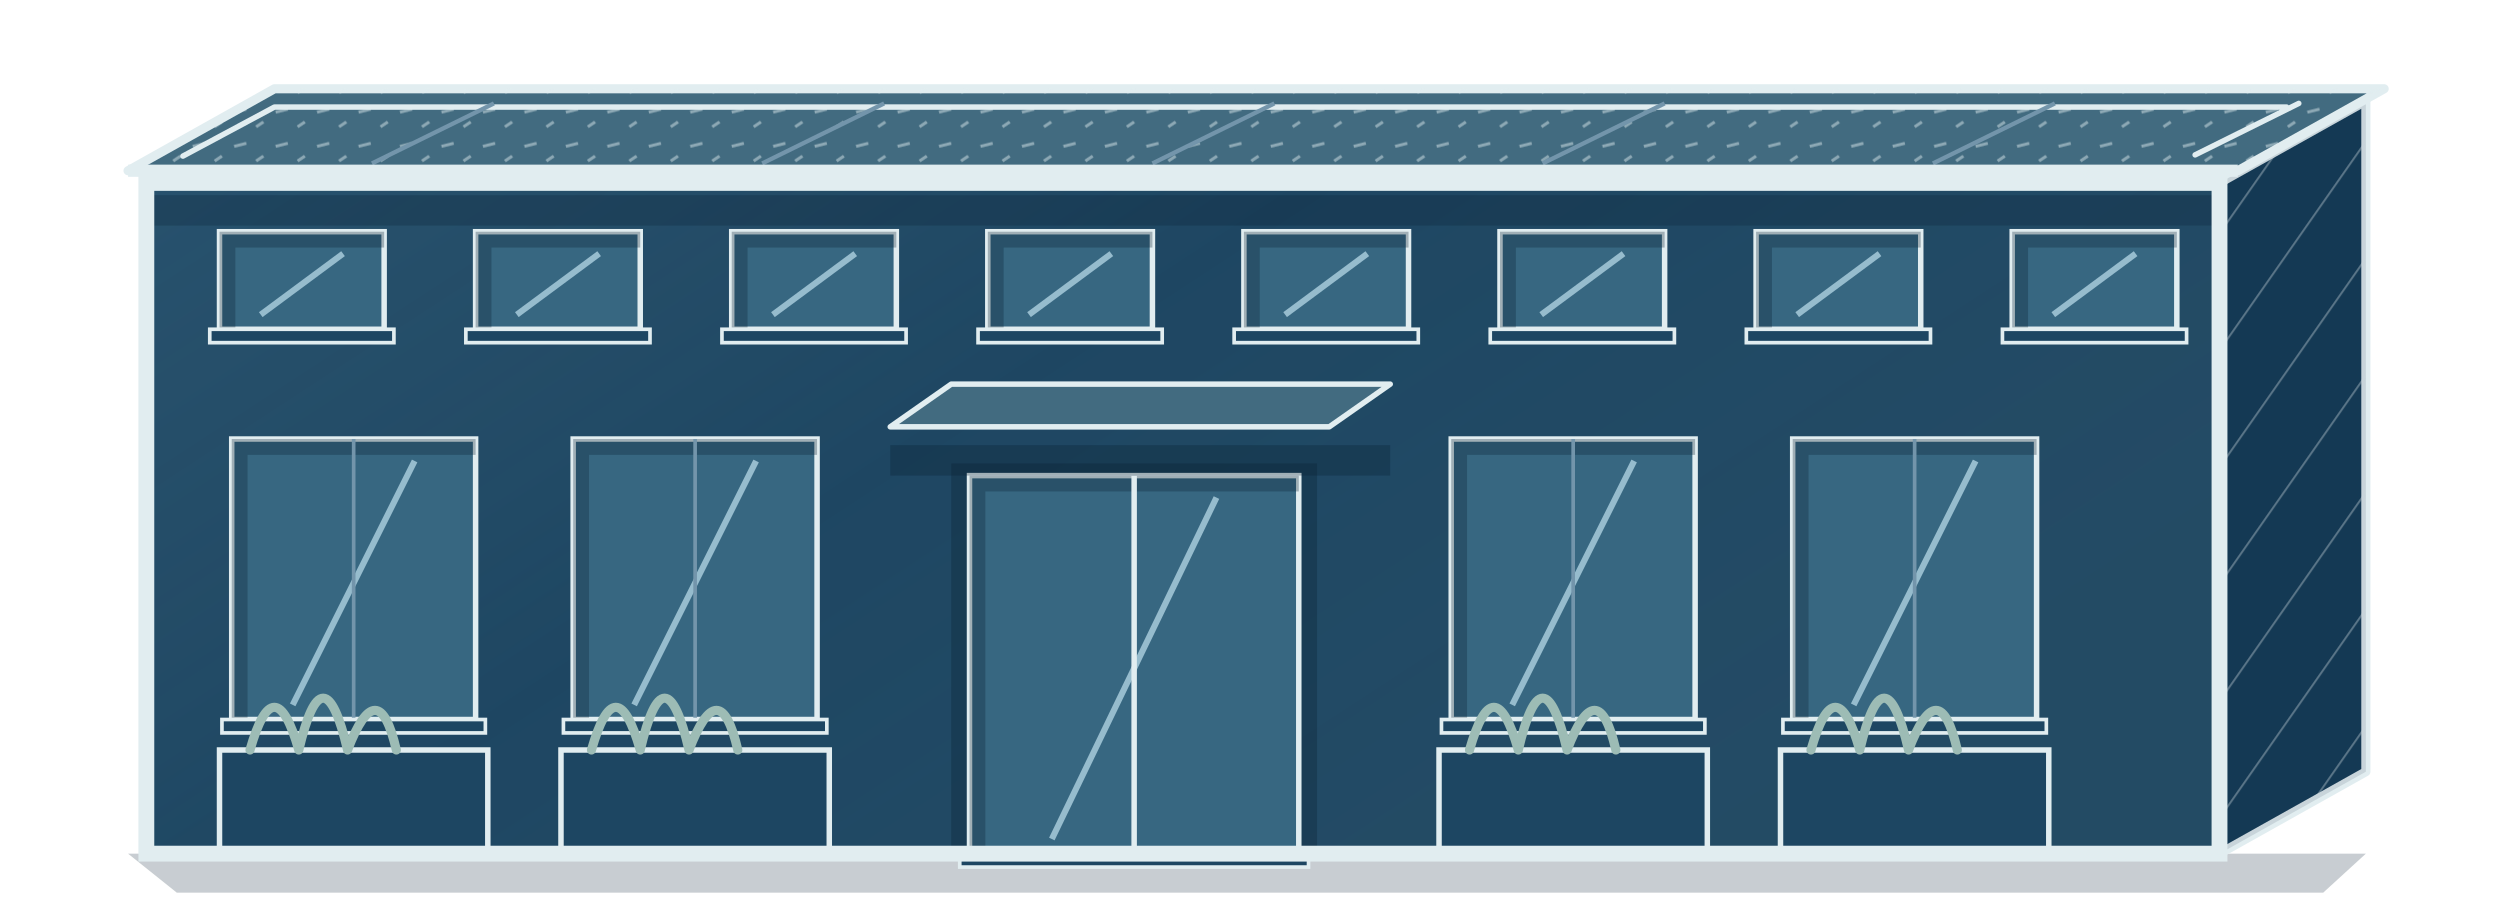
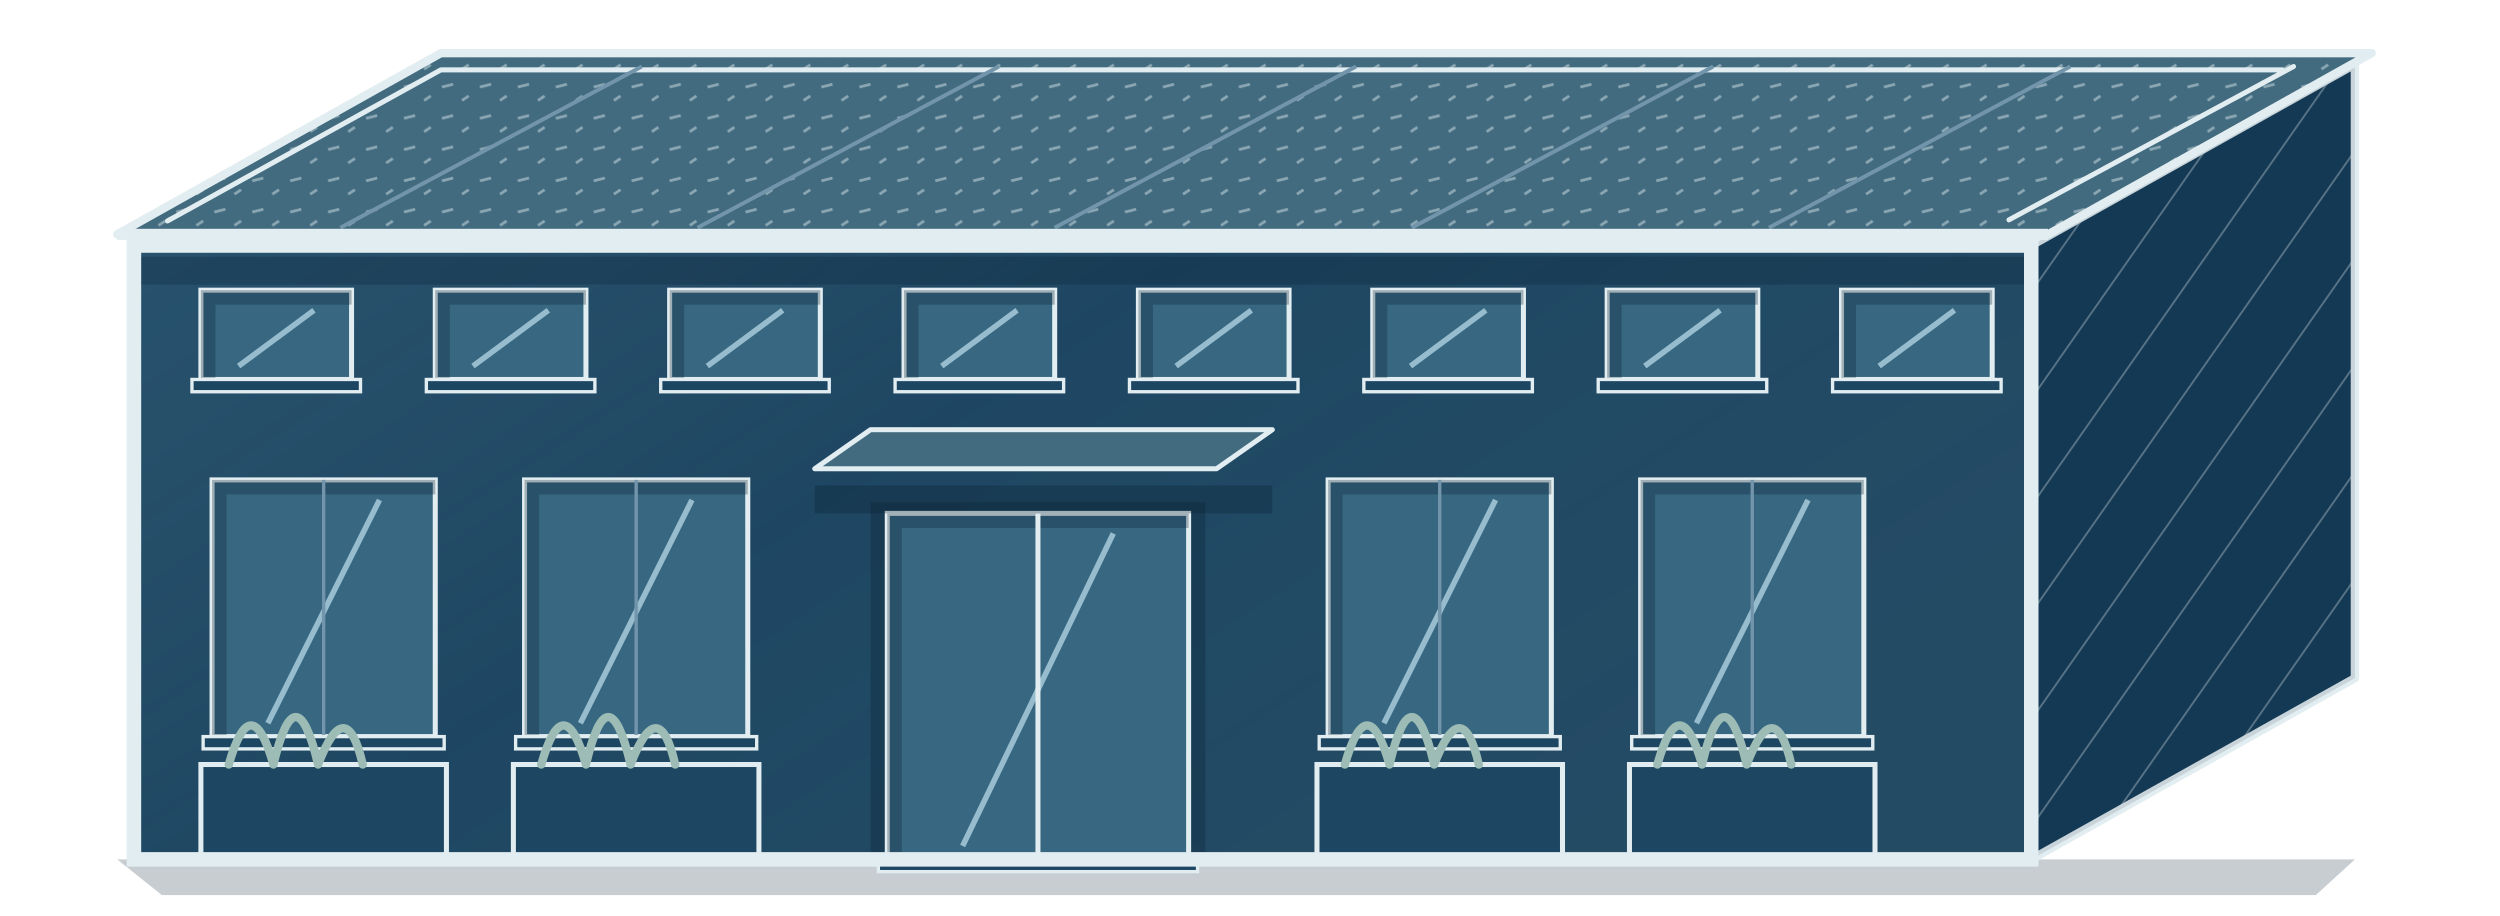
- <svg xmlns="http://www.w3.org/2000/svg" viewBox="-1.2 -7 20.5 7.5" role="img" aria-label="residential podium · illustrative template">
+ <svg xmlns="http://www.w3.org/2000/svg" viewBox="-1.2 -7.7 22.4 8.2" role="img" aria-label="residential podium · illustrative template">
  <defs>
    <linearGradient id="podium-residential-blueprint-wash" x1="0" y1="0" x2="1" y2=".5">
      <stop stop-color="#7eb4cd" stop-opacity=".8" />
      <stop offset=".45" stop-color="#b6c5c5" stop-opacity=".05" />
      <stop offset="1" stop-color="#8b9c90" stop-opacity=".45" />
    </linearGradient>
    <linearGradient id="podium-residential-blueprint-leaf-wash" x1="0" y1="0" x2=".8" y2="1">
      <stop stop-color="#123958" stop-opacity=".28" />
      <stop offset=".5" stop-color="#9dbcb5" stop-opacity=".02" />
      <stop offset="1" stop-color="#9dbcb5" stop-opacity=".25" />
    </linearGradient>
    <linearGradient id="podium-residential-blueprint-lamp-glow" x1="0" y1="0" x2="0" y2="1">
      <stop stop-color="#f4d477" stop-opacity=".06" />
      <stop offset=".4" stop-color="#f1d589" stop-opacity=".17" />
      <stop offset="1" stop-color="#f1d589" stop-opacity="0" />
    </linearGradient>
    <filter id="podium-residential-blueprint-soft-glow" x="-50%" y="-15%" width="200%" height="140%">
      <feGaussianBlur stdDeviation=".16" />
    </filter>
    <pattern id="podium-residential-blueprint-hatch" width=".55" height=".55" patternUnits="userSpaceOnUse" patternTransform="rotate(35)">
      <path d="M0,0 V.55" stroke="#e1edf0" stroke-width=".035" opacity=".35" />
    </pattern>
    <pattern id="podium-residential-blueprint-roof-hatch" width=".34" height=".28" patternUnits="userSpaceOnUse">
      <path d="M.04,.08 l.1,-.025 M.22,.2 l.06,-.04" stroke="#e1edf0" stroke-width=".025" opacity=".45" />
    </pattern>
    <pattern id="podium-residential-blueprint-brick" width=".9" height=".4" patternUnits="userSpaceOnUse">
      <path d="M0,.2 H.9 M0,.4 H.9 M.45,0 V.2 M0,.2 V.4" stroke="#e1edf0" stroke-width=".02" opacity=".28" />
    </pattern>
    <pattern id="podium-residential-blueprint-panel" width="2.6" height="3" patternUnits="userSpaceOnUse">
      <path d="M0,0 H2.6 M0,0 V3" stroke="#e1edf0" stroke-width=".025" opacity=".16" />
    </pattern>
    <filter id="podium-residential-blueprint-grain" x="0" y="0" width="100%" height="100%">
      <feTurbulence type="fractalNoise" baseFrequency=".65" numOctaves="3" stitchTiles="stitch" />
      <feColorMatrix type="saturate" values="0" />
    </filter>
  </defs>
  <g data-feature="podium-residential">
-     <path d="M-.15,0 H18.2 l-.35,.32 H.25 Z" fill="#061d30" stroke="none" stroke-width="0" stroke-linecap="round" stroke-linejoin="round" opacity=".22" />
-     <path d="M17,0 V-5.5 l1.2,-0.672 V-0.672 Z" fill="#163d58" stroke="#e1edf0" stroke-width="0.075" stroke-linecap="round" stroke-linejoin="round" />
-     <path d="M17,0 V-5.5 l1.2,-0.672 V-0.672 Z" fill="url(#podium-residential-blueprint-hatch)" stroke="none" stroke-width="0.075" stroke-linecap="round" stroke-linejoin="round" />
-     <path d="M17,0 V-5.5 l1.2,-0.672 V-0.672 Z" fill="#061d30" stroke="none" stroke-width="0" stroke-linecap="round" stroke-linejoin="round" opacity=".12" />
+     <path d="M-.15,0 H19.9 l-.35,.32 H.25 Z" fill="#061d30" stroke="none" stroke-width="0" stroke-linecap="round" stroke-linejoin="round" opacity=".22" />
+     <path d="M17,0 V-5.5 l2.9,-1.624 V-1.624 Z" fill="#163d58" stroke="#e1edf0" stroke-width="0.075" stroke-linecap="round" stroke-linejoin="round" />
+     <path d="M17,0 V-5.5 l2.9,-1.624 V-1.624 Z" fill="url(#podium-residential-blueprint-hatch)" stroke="none" stroke-width="0.075" stroke-linecap="round" stroke-linejoin="round" />
+     <path d="M17,0 V-5.5 l2.9,-1.624 V-1.624 Z" fill="#061d30" stroke="none" stroke-width="0" stroke-linecap="round" stroke-linejoin="round" opacity=".12" />
    <rect x="0" y="-5.5" width="17" height="5.5" fill="#1d4662" stroke="none" stroke-width="0" />
    <rect x="0" y="-5.5" width="17" height="5.5" fill="url(#podium-residential-blueprint-wash)" stroke="none" stroke-width="0" opacity=".13" />
    <g data-feature="closed-roof">
-       <path d="M-0.15,-5.6 l1.2,-0.672 h17.3 l-1.2,0.672 Z" fill="#426b80" stroke="#e1edf0" stroke-width="0.075" stroke-linecap="round" stroke-linejoin="round" />
-       <path d="M-0.15,-5.6 l1.2,-0.672 h17.3 l-1.2,0.672 Z" fill="url(#podium-residential-blueprint-roof-hatch)" stroke="none" stroke-width="0.075" stroke-linecap="round" stroke-linejoin="round" />
-       <path d="M0.3,-5.72 l0.75,-0.402 h16.5 M16.8,-5.73 l0.85,-0.422" fill="none" stroke="#e1edf0" stroke-width="0.045" stroke-linecap="round" stroke-linejoin="round" />
-       <line x1="1.85" y1="-5.66" x2="2.85" y2="-6.152" stroke="#7395ab" stroke-width="0.035" />
-       <line x1="5.05" y1="-5.66" x2="6.05" y2="-6.152" stroke="#7395ab" stroke-width="0.035" />
-       <line x1="8.25" y1="-5.66" x2="9.25" y2="-6.152" stroke="#7395ab" stroke-width="0.035" />
-       <line x1="11.45" y1="-5.66" x2="12.45" y2="-6.152" stroke="#7395ab" stroke-width="0.035" />
-       <line x1="14.65" y1="-5.66" x2="15.65" y2="-6.152" stroke="#7395ab" stroke-width="0.035" />
+       <path d="M-0.15,-5.6 l2.9,-1.624 h17.3 l-2.9,1.624 Z" fill="#426b80" stroke="#e1edf0" stroke-width="0.075" stroke-linecap="round" stroke-linejoin="round" />
+       <path d="M-0.15,-5.6 l2.9,-1.624 h17.3 l-2.9,1.624 Z" fill="url(#podium-residential-blueprint-roof-hatch)" stroke="none" stroke-width="0.075" stroke-linecap="round" stroke-linejoin="round" />
+       <path d="M0.3,-5.72 l2.45,-1.354 h16.5 M16.8,-5.73 l2.55,-1.374" fill="none" stroke="#e1edf0" stroke-width="0.045" stroke-linecap="round" stroke-linejoin="round" />
+       <line x1="1.85" y1="-5.66" x2="4.55" y2="-7.104" stroke="#7395ab" stroke-width="0.035" />
+       <line x1="5.05" y1="-5.66" x2="7.75" y2="-7.104" stroke="#7395ab" stroke-width="0.035" />
+       <line x1="8.25" y1="-5.66" x2="10.95" y2="-7.104" stroke="#7395ab" stroke-width="0.035" />
+       <line x1="11.45" y1="-5.66" x2="14.15" y2="-7.104" stroke="#7395ab" stroke-width="0.035" />
+       <line x1="14.65" y1="-5.66" x2="17.35" y2="-7.104" stroke="#7395ab" stroke-width="0.035" />
      <line x1="-0.15" y1="-5.6" x2="17.15" y2="-5.6" stroke="#e1edf0" stroke-width="0.1" />
    </g>
    <rect x="0" y="-5.4" width="17" height="0.25" fill="#061d30" stroke="none" stroke-width="0" opacity="0.25" />
    <rect x="0.7" y="-3.4" width="2" height="2.3" fill="#376781" stroke="#e1edf0" stroke-width="0.045" />
    <path d="M0.7,-3.4 h2 v.13 h-1.87 V-1.1 h-.13 Z" fill="#061d30" stroke="none" stroke-width="0" stroke-linecap="round" stroke-linejoin="round" opacity=".3" />
    <line x1="1.2" y1="-1.22" x2="2.2" y2="-3.22" stroke="#bfe0ee" stroke-width="0.05" opacity=".7" />
    <line x1="1.7" y1="-3.4" x2="1.7" y2="-1.1" stroke="#7395ab" stroke-width="0.03" />
    <rect x="0.62" y="-1.1" width="2.16" height="0.11" fill="#1d4662" stroke="#e1edf0" stroke-width="0.03" />
    <rect x="0.6" y="-0.85" width="2.2" height="0.85" fill="#1d4662" stroke="#e1edf0" stroke-width="0.045" />
    <path d="M0.85,-.85 q.2,-.7 .4,0 q.2,-.85 .4,0 q.25,-.65 .4,0" fill="none" stroke="#9dbcb5" stroke-width="0.075" stroke-linecap="round" stroke-linejoin="round" />
    <rect x="3.5" y="-3.4" width="2" height="2.3" fill="#376781" stroke="#e1edf0" stroke-width="0.045" />
    <path d="M3.5,-3.4 h2 v.13 h-1.87 V-1.1 h-.13 Z" fill="#061d30" stroke="none" stroke-width="0" stroke-linecap="round" stroke-linejoin="round" opacity=".3" />
    <line x1="4" y1="-1.22" x2="5" y2="-3.22" stroke="#bfe0ee" stroke-width="0.05" opacity=".7" />
    <line x1="4.5" y1="-3.4" x2="4.5" y2="-1.1" stroke="#7395ab" stroke-width="0.03" />
    <rect x="3.42" y="-1.1" width="2.16" height="0.11" fill="#1d4662" stroke="#e1edf0" stroke-width="0.03" />
    <rect x="3.4" y="-0.85" width="2.2" height="0.85" fill="#1d4662" stroke="#e1edf0" stroke-width="0.045" />
    <path d="M3.65,-.85 q.2,-.7 .4,0 q.2,-.85 .4,0 q.25,-.65 .4,0" fill="none" stroke="#9dbcb5" stroke-width="0.075" stroke-linecap="round" stroke-linejoin="round" />
    <rect x="10.7" y="-3.4" width="2" height="2.3" fill="#376781" stroke="#e1edf0" stroke-width="0.045" />
    <path d="M10.7,-3.4 h2 v.13 h-1.87 V-1.1 h-.13 Z" fill="#061d30" stroke="none" stroke-width="0" stroke-linecap="round" stroke-linejoin="round" opacity=".3" />
    <line x1="11.2" y1="-1.22" x2="12.2" y2="-3.22" stroke="#bfe0ee" stroke-width="0.05" opacity=".7" />
    <line x1="11.7" y1="-3.4" x2="11.7" y2="-1.1" stroke="#7395ab" stroke-width="0.03" />
    <rect x="10.62" y="-1.1" width="2.16" height="0.11" fill="#1d4662" stroke="#e1edf0" stroke-width="0.03" />
    <rect x="10.6" y="-0.85" width="2.2" height="0.85" fill="#1d4662" stroke="#e1edf0" stroke-width="0.045" />
    <path d="M10.85,-.85 q.2,-.7 .4,0 q.2,-.85 .4,0 q.25,-.65 .4,0" fill="none" stroke="#9dbcb5" stroke-width="0.075" stroke-linecap="round" stroke-linejoin="round" />
    <rect x="13.5" y="-3.4" width="2" height="2.3" fill="#376781" stroke="#e1edf0" stroke-width="0.045" />
    <path d="M13.5,-3.4 h2 v.13 h-1.87 V-1.1 h-.13 Z" fill="#061d30" stroke="none" stroke-width="0" stroke-linecap="round" stroke-linejoin="round" opacity=".3" />
    <line x1="14" y1="-1.22" x2="15" y2="-3.22" stroke="#bfe0ee" stroke-width="0.05" opacity=".7" />
    <line x1="14.5" y1="-3.4" x2="14.5" y2="-1.1" stroke="#7395ab" stroke-width="0.03" />
    <rect x="13.42" y="-1.1" width="2.16" height="0.11" fill="#1d4662" stroke="#e1edf0" stroke-width="0.03" />
    <rect x="13.4" y="-0.85" width="2.2" height="0.85" fill="#1d4662" stroke="#e1edf0" stroke-width="0.045" />
    <path d="M13.65,-.85 q.2,-.7 .4,0 q.2,-.85 .4,0 q.25,-.65 .4,0" fill="none" stroke="#9dbcb5" stroke-width="0.075" stroke-linecap="round" stroke-linejoin="round" />
    <rect x="6.6" y="-3.2" width="3" height="3.2" fill="#061d30" stroke="none" stroke-width="0" opacity=".3" />
    <rect x="6.75" y="-3.1" width="2.7" height="3.1" fill="#376781" stroke="#e1edf0" stroke-width="0.045" />
    <path d="M6.75,-3.1 h2.7 v.13 h-2.57 V0 h-.13 Z" fill="#061d30" stroke="none" stroke-width="0" stroke-linecap="round" stroke-linejoin="round" opacity=".3" />
    <line x1="7.425" y1="-0.12" x2="8.775" y2="-2.92" stroke="#bfe0ee" stroke-width="0.05" opacity=".7" />
    <rect x="6.67" y="0" width="2.86" height="0.11" fill="#1d4662" stroke="#e1edf0" stroke-width="0.03" />
    <line x1="8.1" y1="-3.1" x2="8.1" y2="0" stroke="#e1edf0" stroke-width="0.045" />
    <rect x="6.1" y="-3.35" width="4.1" height="0.25" fill="#061d30" stroke="none" stroke-width="0" opacity="0.3" />
    <path d="M6.1,-3.5 l.5,-.35 h3.6 l-.5,.35Z" fill="#426b80" stroke="#e1edf0" stroke-width="0.045" stroke-linecap="round" stroke-linejoin="round" />
    <rect x="0.6" y="-5.1" width="1.35" height="0.8" fill="#376781" stroke="#e1edf0" stroke-width="0.045" />
    <path d="M0.6,-5.1 h1.35 v.13 h-1.22 V-4.3 h-.13 Z" fill="#061d30" stroke="none" stroke-width="0" stroke-linecap="round" stroke-linejoin="round" opacity=".3" />
    <line x1="0.938" y1="-4.42" x2="1.613" y2="-4.92" stroke="#bfe0ee" stroke-width="0.05" opacity=".7" />
    <rect x="0.52" y="-4.3" width="1.51" height="0.11" fill="#1d4662" stroke="#e1edf0" stroke-width="0.03" />
    <rect x="2.7" y="-5.1" width="1.35" height="0.8" fill="#376781" stroke="#e1edf0" stroke-width="0.045" />
    <path d="M2.7,-5.1 h1.35 v.13 h-1.22 V-4.3 h-.13 Z" fill="#061d30" stroke="none" stroke-width="0" stroke-linecap="round" stroke-linejoin="round" opacity=".3" />
    <line x1="3.038" y1="-4.42" x2="3.713" y2="-4.92" stroke="#bfe0ee" stroke-width="0.05" opacity=".7" />
    <rect x="2.62" y="-4.3" width="1.51" height="0.11" fill="#1d4662" stroke="#e1edf0" stroke-width="0.03" />
    <rect x="4.8" y="-5.1" width="1.35" height="0.8" fill="#376781" stroke="#e1edf0" stroke-width="0.045" />
    <path d="M4.8,-5.1 h1.35 v.13 h-1.22 V-4.3 h-.13 Z" fill="#061d30" stroke="none" stroke-width="0" stroke-linecap="round" stroke-linejoin="round" opacity=".3" />
    <line x1="5.138" y1="-4.42" x2="5.813" y2="-4.92" stroke="#bfe0ee" stroke-width="0.05" opacity=".7" />
    <rect x="4.72" y="-4.3" width="1.51" height="0.11" fill="#1d4662" stroke="#e1edf0" stroke-width="0.03" />
    <rect x="6.9" y="-5.1" width="1.35" height="0.8" fill="#376781" stroke="#e1edf0" stroke-width="0.045" />
    <path d="M6.9,-5.1 h1.35 v.13 h-1.22 V-4.3 h-.13 Z" fill="#061d30" stroke="none" stroke-width="0" stroke-linecap="round" stroke-linejoin="round" opacity=".3" />
    <line x1="7.238" y1="-4.42" x2="7.913" y2="-4.92" stroke="#bfe0ee" stroke-width="0.05" opacity=".7" />
    <rect x="6.82" y="-4.3" width="1.51" height="0.11" fill="#1d4662" stroke="#e1edf0" stroke-width="0.03" />
    <rect x="9" y="-5.1" width="1.35" height="0.8" fill="#376781" stroke="#e1edf0" stroke-width="0.045" />
    <path d="M9,-5.1 h1.35 v.13 h-1.22 V-4.3 h-.13 Z" fill="#061d30" stroke="none" stroke-width="0" stroke-linecap="round" stroke-linejoin="round" opacity=".3" />
    <line x1="9.338" y1="-4.42" x2="10.012" y2="-4.92" stroke="#bfe0ee" stroke-width="0.05" opacity=".7" />
    <rect x="8.92" y="-4.3" width="1.51" height="0.11" fill="#1d4662" stroke="#e1edf0" stroke-width="0.03" />
    <rect x="11.1" y="-5.1" width="1.35" height="0.8" fill="#376781" stroke="#e1edf0" stroke-width="0.045" />
    <path d="M11.1,-5.1 h1.35 v.13 h-1.22 V-4.3 h-.13 Z" fill="#061d30" stroke="none" stroke-width="0" stroke-linecap="round" stroke-linejoin="round" opacity=".3" />
    <line x1="11.438" y1="-4.42" x2="12.113" y2="-4.92" stroke="#bfe0ee" stroke-width="0.05" opacity=".7" />
    <rect x="11.02" y="-4.3" width="1.51" height="0.11" fill="#1d4662" stroke="#e1edf0" stroke-width="0.03" />
    <rect x="13.2" y="-5.1" width="1.35" height="0.8" fill="#376781" stroke="#e1edf0" stroke-width="0.045" />
    <path d="M13.2,-5.1 h1.35 v.13 h-1.22 V-4.3 h-.13 Z" fill="#061d30" stroke="none" stroke-width="0" stroke-linecap="round" stroke-linejoin="round" opacity=".3" />
    <line x1="13.537" y1="-4.42" x2="14.212" y2="-4.92" stroke="#bfe0ee" stroke-width="0.05" opacity=".7" />
    <rect x="13.12" y="-4.3" width="1.51" height="0.11" fill="#1d4662" stroke="#e1edf0" stroke-width="0.03" />
    <rect x="15.3" y="-5.1" width="1.35" height="0.8" fill="#376781" stroke="#e1edf0" stroke-width="0.045" />
    <path d="M15.3,-5.1 h1.35 v.13 h-1.22 V-4.3 h-.13 Z" fill="#061d30" stroke="none" stroke-width="0" stroke-linecap="round" stroke-linejoin="round" opacity=".3" />
    <line x1="15.637" y1="-4.42" x2="16.312" y2="-4.92" stroke="#bfe0ee" stroke-width="0.05" opacity=".7" />
    <rect x="15.22" y="-4.3" width="1.51" height="0.11" fill="#1d4662" stroke="#e1edf0" stroke-width="0.03" />
    <rect x="0" y="-5.5" width="17" height="5.5" fill="none" stroke="#e1edf0" stroke-width="0.13" />
  </g>
</svg>
